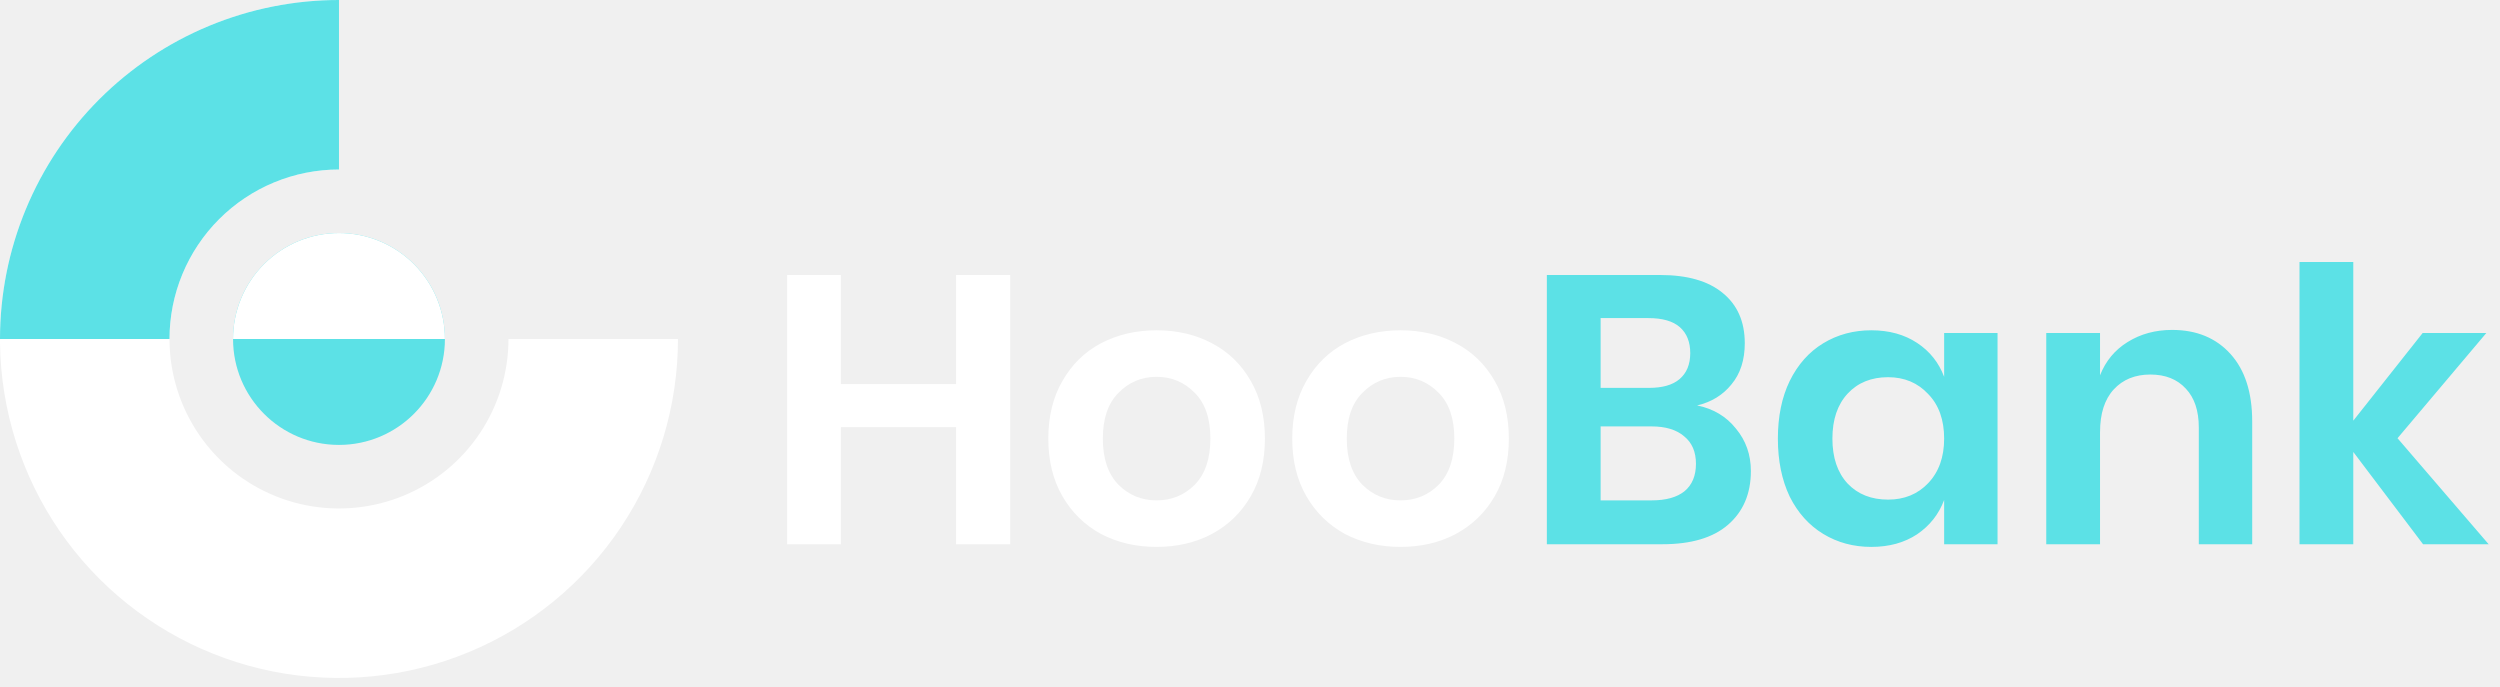
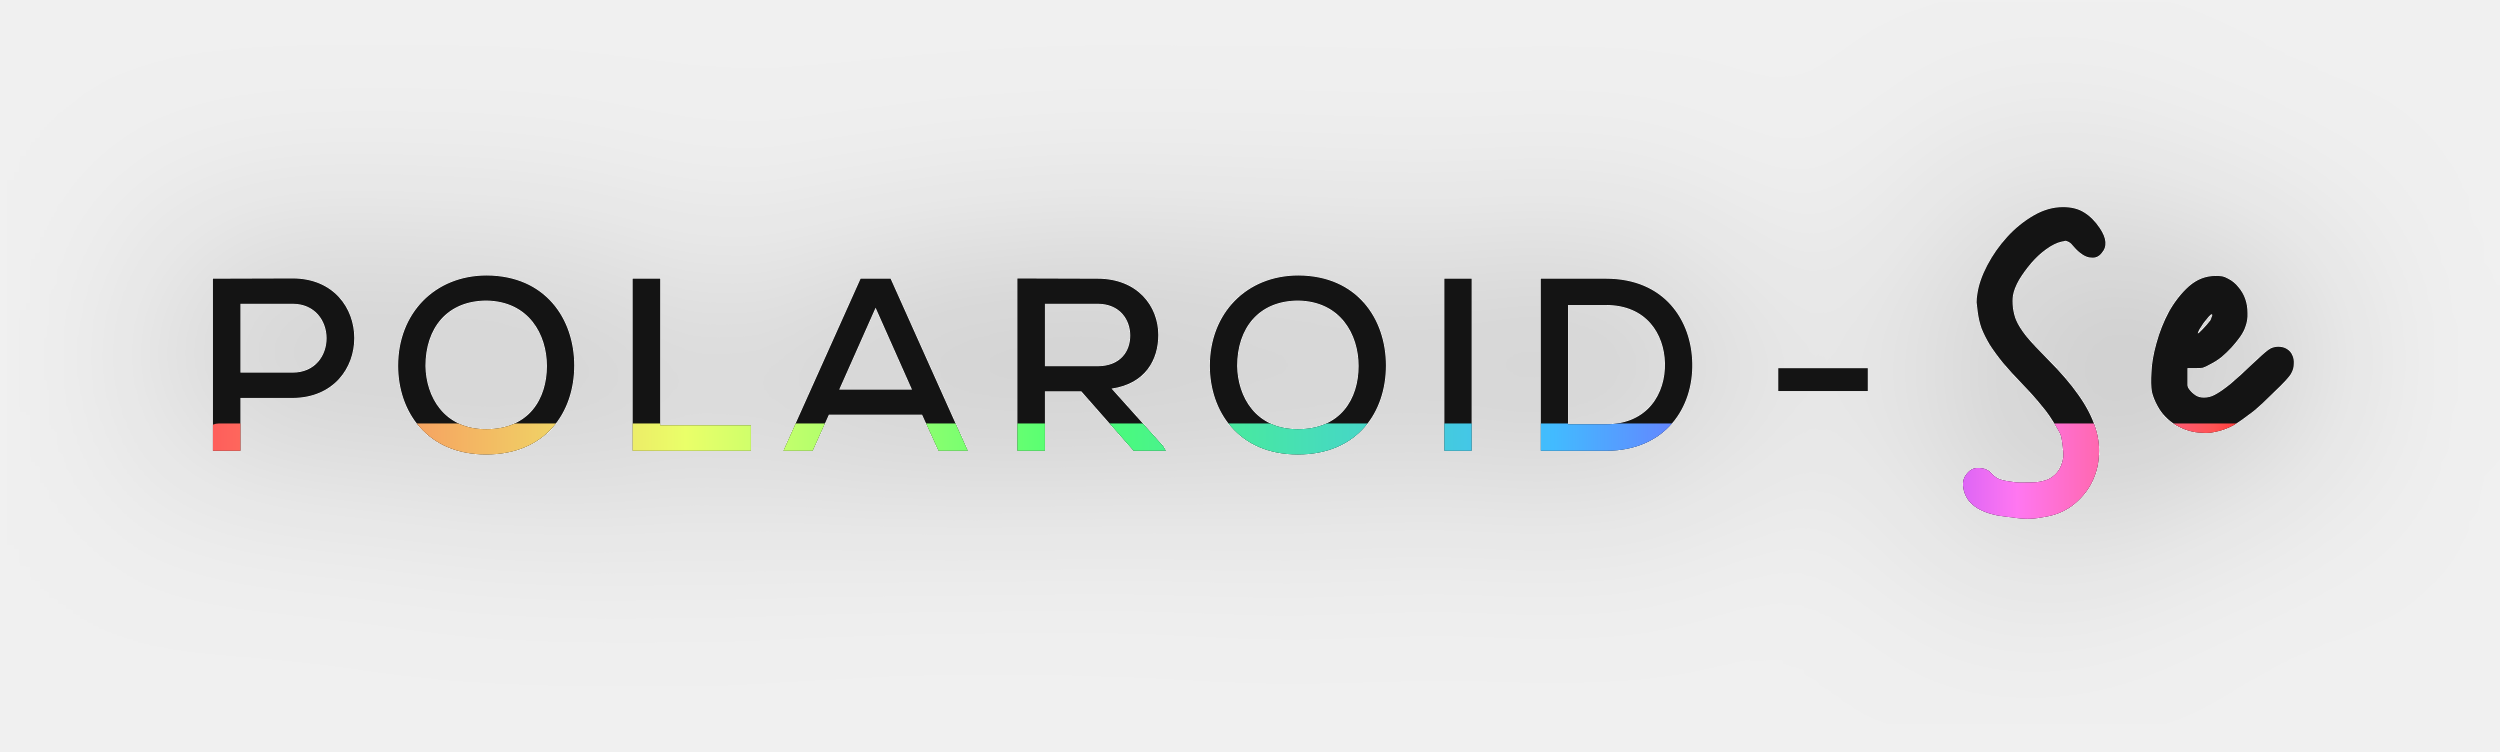
- <svg xmlns="http://www.w3.org/2000/svg" width="266" height="73" viewBox="0 0 266 73" fill="none">
-   <path d="M107.487 29.26V57.907H101.725V45.45H89.471V57.907H83.749V29.26H89.471V40.865H101.725V29.26H107.487ZM123.063 35.143C125.255 35.143 127.216 35.603 128.947 36.523C130.705 37.443 132.085 38.782 133.086 40.54C134.087 42.271 134.587 44.314 134.587 46.667C134.587 49.02 134.087 51.063 133.086 52.794C132.085 54.525 130.705 55.864 128.947 56.811C127.216 57.731 125.255 58.191 123.063 58.191C120.872 58.191 118.898 57.731 117.139 56.811C115.408 55.864 114.042 54.525 113.041 52.794C112.04 51.063 111.54 49.02 111.54 46.667C111.54 44.314 112.04 42.271 113.041 40.54C114.042 38.782 115.408 37.443 117.139 36.523C118.898 35.603 120.872 35.143 123.063 35.143ZM123.063 40.094C121.467 40.094 120.115 40.662 119.006 41.798C117.897 42.907 117.342 44.53 117.342 46.667C117.342 48.804 117.897 50.441 119.006 51.577C120.115 52.686 121.467 53.24 123.063 53.24C124.659 53.24 126.012 52.686 127.121 51.577C128.23 50.441 128.785 48.804 128.785 46.667C128.785 44.53 128.23 42.907 127.121 41.798C126.012 40.662 124.659 40.094 123.063 40.094ZM149.018 35.143C151.209 35.143 153.17 35.603 154.901 36.523C156.66 37.443 158.039 38.782 159.04 40.54C160.041 42.271 160.542 44.314 160.542 46.667C160.542 49.02 160.041 51.063 159.04 52.794C158.039 54.525 156.66 55.864 154.901 56.811C153.17 57.731 151.209 58.191 149.018 58.191C146.827 58.191 144.852 57.731 143.094 56.811C141.363 55.864 139.996 54.525 138.996 52.794C137.995 51.063 137.494 49.02 137.494 46.667C137.494 44.314 137.995 42.271 138.996 40.54C139.996 38.782 141.363 37.443 143.094 36.523C144.852 35.603 146.827 35.143 149.018 35.143ZM149.018 40.094C147.422 40.094 146.069 40.662 144.96 41.798C143.851 42.907 143.297 44.53 143.297 46.667C143.297 48.804 143.851 50.441 144.96 51.577C146.069 52.686 147.422 53.24 149.018 53.24C150.614 53.24 151.966 52.686 153.076 51.577C154.185 50.441 154.739 48.804 154.739 46.667C154.739 44.53 154.185 42.907 153.076 41.798C151.966 40.662 150.614 40.094 149.018 40.094Z" fill="white" />
-   <path d="M180.572 43.137C182.303 43.489 183.683 44.314 184.711 45.612C185.766 46.883 186.293 48.385 186.293 50.116C186.293 52.524 185.482 54.431 183.859 55.837C182.263 57.217 179.936 57.907 176.88 57.907H164.585V29.26H176.636C179.531 29.26 181.749 29.896 183.291 31.167C184.86 32.438 185.644 34.224 185.644 36.523C185.644 38.308 185.171 39.769 184.224 40.905C183.304 42.041 182.087 42.785 180.572 43.137ZM170.306 41.27H175.459C176.893 41.27 177.975 40.959 178.706 40.337C179.463 39.688 179.842 38.768 179.842 37.578C179.842 36.388 179.476 35.468 178.746 34.819C178.016 34.17 176.893 33.845 175.378 33.845H170.306V41.27ZM175.743 53.24C177.258 53.24 178.421 52.916 179.233 52.267C180.045 51.59 180.45 50.617 180.45 49.345C180.45 48.074 180.031 47.1 179.192 46.424C178.381 45.72 177.218 45.369 175.703 45.369H170.306V53.24H175.743ZM199.107 35.143C201 35.143 202.623 35.59 203.976 36.483C205.329 37.375 206.289 38.579 206.857 40.094V35.428H212.538V57.907H206.857V53.2C206.289 54.715 205.329 55.932 203.976 56.852C202.623 57.744 201 58.191 199.107 58.191C197.213 58.191 195.509 57.731 193.994 56.811C192.479 55.892 191.289 54.566 190.423 52.835C189.585 51.076 189.166 49.02 189.166 46.667C189.166 44.314 189.585 42.271 190.423 40.54C191.289 38.782 192.479 37.443 193.994 36.523C195.509 35.603 197.213 35.143 199.107 35.143ZM200.892 40.134C199.107 40.134 197.673 40.716 196.591 41.879C195.509 43.042 194.968 44.638 194.968 46.667C194.968 48.696 195.509 50.292 196.591 51.455C197.673 52.591 199.107 53.159 200.892 53.159C202.623 53.159 204.044 52.578 205.153 51.414C206.289 50.224 206.857 48.642 206.857 46.667C206.857 44.665 206.289 43.083 205.153 41.92C204.044 40.729 202.623 40.134 200.892 40.134ZM231.113 35.103C233.709 35.103 235.779 35.955 237.321 37.659C238.863 39.363 239.634 41.757 239.634 44.841V57.907H233.953V45.49C233.953 43.705 233.493 42.325 232.573 41.352C231.654 40.351 230.396 39.85 228.8 39.85C227.177 39.85 225.878 40.378 224.904 41.433C223.931 42.488 223.444 44.003 223.444 45.977V57.907H217.722V35.428H223.444V39.931C224.039 38.417 225.013 37.24 226.365 36.401C227.745 35.536 229.327 35.103 231.113 35.103ZM257.814 57.907L250.389 48.087V57.907H244.668V27.88H250.389V44.76L257.774 35.428H264.55L255.096 46.627L264.793 57.907H257.814Z" fill="#5CE1E6" />
-   <path d="M36.068 0C28.934 -8.50666e-08 21.961 2.115 16.03 6.079C10.098 10.042 5.475 15.675 2.745 22.265C0.016 28.856 -0.699 36.108 0.693 43.104C2.085 50.101 5.52 56.527 10.564 61.572C15.608 66.616 22.035 70.051 29.031 71.443C36.028 72.834 43.28 72.12 49.87 69.39C56.461 66.66 62.094 62.037 66.057 56.106C70.02 50.175 72.136 43.201 72.136 36.068L54.102 36.068C54.102 39.635 53.044 43.121 51.062 46.087C49.081 49.053 46.264 51.364 42.969 52.729C39.674 54.094 36.048 54.451 32.55 53.755C29.051 53.059 25.838 51.342 23.316 48.82C20.794 46.298 19.076 43.084 18.38 39.586C17.685 36.088 18.042 32.462 19.407 29.166C20.772 25.871 23.083 23.055 26.049 21.073C29.014 19.092 32.501 18.034 36.068 18.034L36.068 0Z" fill="white" />
-   <path d="M36.068 0C31.331 -5.64821e-08 26.641 0.933 22.265 2.745C17.889 4.558 13.913 7.215 10.564 10.564C7.215 13.913 4.558 17.889 2.745 22.265C0.933 26.641 -7.1519e-07 31.331 0 36.068L18.034 36.068C18.034 33.7 18.5 31.355 19.407 29.166C20.313 26.979 21.641 24.991 23.316 23.316C24.991 21.641 26.979 20.313 29.166 19.407C31.355 18.5 33.7 18.034 36.068 18.034L36.068 0Z" fill="#5CE1E6" />
-   <circle cx="36.068" cy="36.068" r="11.271" fill="#5CE1E6" />
-   <path d="M47.339 36.068C47.339 34.588 47.047 33.122 46.481 31.755C45.915 30.387 45.084 29.145 44.038 28.098C42.991 27.051 41.749 26.221 40.381 25.655C39.014 25.088 37.548 24.797 36.068 24.797C34.588 24.797 33.122 25.088 31.755 25.655C30.387 26.221 29.145 27.051 28.098 28.098C27.051 29.145 26.221 30.387 25.655 31.755C25.088 33.122 24.797 34.588 24.797 36.068L36.068 36.068H47.339Z" fill="white" />
+ <svg xmlns="http://www.w3.org/2000/svg" width="183" height="55" viewBox="0 0 183 55" fill="none">
+   <g filter="url(#filter0_d_19_137)">
+     <path d="M17.6 22.236H21.416C24.728 22.236 24.746 27.276 21.416 27.276H17.6V22.236ZM21.416 29.13C27.446 29.094 27.428 20.382 21.416 20.382C19.49 20.382 17.51 20.4 15.584 20.4V33H17.6V29.13H21.416ZM35.625 20.166C31.827 20.166 29.145 22.938 29.145 26.772C29.145 30.084 31.215 33.27 35.589 33.27C39.963 33.27 42.033 30.156 42.033 26.754C42.033 23.352 39.927 20.184 35.625 20.166ZM31.143 26.79C31.143 24.036 32.709 22.002 35.625 22.002C38.703 22.056 40.035 24.468 40.035 26.79C40.035 29.202 38.721 31.416 35.589 31.416C32.475 31.416 31.179 29.022 31.143 26.79ZM46.311 20.4V33H54.969V31.128H48.327V20.4H46.311ZM68.702 33H70.844L65.192 20.4H62.996L57.344 33H59.486L60.674 30.354H67.496L68.702 33ZM66.758 28.518H61.43L64.094 22.524L66.758 28.518ZM85.128 32.64L81.366 28.446C83.85 28.086 84.786 26.322 84.786 24.522C84.786 22.398 83.256 20.4 80.34 20.4C78.378 20.4 76.434 20.382 74.472 20.382V33H76.488V28.644H79.152L82.986 33H85.344L85.128 32.64ZM80.34 22.236C81.996 22.236 82.734 23.424 82.734 24.558C82.734 25.746 81.996 26.808 80.322 26.808H76.488V22.236H80.34ZM95.041 20.166C91.243 20.166 88.561 22.938 88.561 26.772C88.561 30.084 90.631 33.27 95.005 33.27C99.379 33.27 101.449 30.156 101.449 26.754C101.449 23.352 99.343 20.184 95.041 20.166ZM90.559 26.79C90.559 24.036 92.125 22.002 95.041 22.002C98.119 22.056 99.451 24.468 99.451 26.79C99.451 29.202 98.137 31.416 95.005 31.416C91.891 31.416 90.595 29.022 90.559 26.79ZM107.725 33V20.4H105.727V33H107.725ZM112.785 20.4V33C114.297 33 116.043 33 117.555 33C121.965 33 123.945 29.778 123.873 26.592C123.819 23.478 121.857 20.4 117.555 20.4H112.785ZM114.783 22.326H117.555C120.525 22.326 121.821 24.45 121.875 26.574C121.929 28.788 120.633 31.056 117.555 31.056H114.783V22.326Z" fill="#141414" />
+     <path d="M143.904 34.76C144.128 34.443 144.389 34.275 144.688 34.256H144.828C145.015 34.256 145.183 34.284 145.332 34.34C145.5 34.396 145.659 34.508 145.808 34.676C145.995 34.881 146.2 35.021 146.424 35.096C146.648 35.171 146.993 35.236 147.46 35.292C147.591 35.311 147.712 35.32 147.824 35.32C147.936 35.32 148.057 35.32 148.188 35.32C148.505 35.32 148.804 35.311 149.084 35.292C149.383 35.255 149.653 35.189 149.896 35.096C150.139 34.984 150.353 34.825 150.54 34.62C150.727 34.415 150.867 34.144 150.96 33.808C151.016 33.603 151.044 33.444 151.044 33.332C151.044 33.22 151.025 32.996 150.988 32.66C150.951 32.343 150.913 32.109 150.876 31.96C150.839 31.811 150.745 31.615 150.596 31.372C150.223 30.7 149.84 30.14 149.448 29.692C149.075 29.225 148.627 28.721 148.104 28.18C147.507 27.564 147.012 27.023 146.62 26.556C146.228 26.071 145.901 25.623 145.64 25.212C145.397 24.801 145.201 24.409 145.052 24.036C144.921 23.663 144.828 23.261 144.772 22.832C144.735 22.571 144.707 22.337 144.688 22.132C144.688 21.927 144.707 21.721 144.744 21.516C144.837 20.863 145.08 20.163 145.472 19.416C145.864 18.669 146.349 17.979 146.928 17.344C147.507 16.709 148.151 16.187 148.86 15.776C149.569 15.365 150.288 15.16 151.016 15.16C151.632 15.16 152.145 15.291 152.556 15.552C152.985 15.813 153.368 16.196 153.704 16.7C154.208 17.447 154.255 18.053 153.844 18.52C153.639 18.781 153.387 18.893 153.088 18.856C152.752 18.856 152.379 18.651 151.968 18.24C151.893 18.147 151.809 18.053 151.716 17.96C151.641 17.867 151.576 17.801 151.52 17.764C151.445 17.708 151.343 17.661 151.212 17.624C151.175 17.624 151.137 17.633 151.1 17.652C151.063 17.652 151.007 17.661 150.932 17.68C150.577 17.755 150.195 17.941 149.784 18.24C149.392 18.52 149.028 18.856 148.692 19.248C148.356 19.64 148.057 20.051 147.796 20.48C147.553 20.909 147.404 21.292 147.348 21.628C147.311 21.871 147.311 22.179 147.348 22.552C147.404 22.907 147.479 23.196 147.572 23.42C147.721 23.775 147.973 24.176 148.328 24.624C148.701 25.072 149.215 25.623 149.868 26.276C150.82 27.228 151.576 28.105 152.136 28.908C152.696 29.692 153.107 30.476 153.368 31.26C153.592 31.932 153.685 32.595 153.648 33.248C153.629 33.901 153.489 34.517 153.228 35.096C152.985 35.656 152.631 36.16 152.164 36.608C151.716 37.056 151.184 37.392 150.568 37.616C150.251 37.728 149.896 37.812 149.504 37.868C149.112 37.943 148.748 37.98 148.412 37.98C148.281 37.98 148.104 37.971 147.88 37.952C147.675 37.933 147.46 37.905 147.236 37.868C147.012 37.849 146.788 37.821 146.564 37.784C146.359 37.765 146.191 37.737 146.06 37.7C144.641 37.383 143.857 36.711 143.708 35.684C143.652 35.329 143.717 35.021 143.904 34.76ZM157.489 27.256C157.507 26.64 157.629 25.931 157.853 25.128C158.077 24.307 158.385 23.532 158.777 22.804C159.187 22.076 159.673 21.46 160.233 20.956C160.811 20.452 161.455 20.2 162.165 20.2C162.407 20.2 162.575 20.209 162.669 20.228C162.781 20.247 162.921 20.303 163.089 20.396C163.387 20.545 163.639 20.751 163.845 21.012C164.069 21.273 164.237 21.563 164.349 21.88C164.461 22.197 164.517 22.543 164.517 22.916C164.535 23.271 164.479 23.616 164.349 23.952C164.274 24.176 164.143 24.419 163.957 24.68C163.77 24.941 163.565 25.193 163.341 25.436C163.117 25.679 162.874 25.912 162.613 26.136C162.351 26.341 162.09 26.509 161.829 26.64C161.567 26.789 161.371 26.883 161.241 26.92C161.129 26.939 160.942 26.948 160.681 26.948H160.121V27.62C160.121 27.881 160.121 28.077 160.121 28.208C160.139 28.32 160.186 28.423 160.261 28.516C160.391 28.684 160.541 28.824 160.709 28.936C160.877 29.048 161.082 29.104 161.325 29.104C161.605 29.104 161.866 29.039 162.109 28.908C162.407 28.759 162.799 28.488 163.285 28.096C163.77 27.685 164.293 27.209 164.853 26.668C165.151 26.388 165.394 26.164 165.581 25.996C165.767 25.828 165.926 25.697 166.057 25.604C166.187 25.511 166.299 25.455 166.393 25.436C166.505 25.399 166.626 25.38 166.757 25.38C167.018 25.38 167.233 25.436 167.401 25.548C167.587 25.66 167.718 25.809 167.793 25.996C167.886 26.183 167.923 26.397 167.905 26.64C167.905 26.883 167.839 27.116 167.709 27.34C167.653 27.452 167.513 27.629 167.289 27.872C167.065 28.115 166.803 28.376 166.505 28.656C166.225 28.936 165.935 29.216 165.637 29.496C165.357 29.757 165.123 29.963 164.937 30.112C164.358 30.56 163.882 30.896 163.509 31.12C163.135 31.325 162.753 31.475 162.361 31.568C162.211 31.605 162.025 31.643 161.801 31.68C161.577 31.699 161.362 31.699 161.157 31.68C160.522 31.661 159.897 31.475 159.281 31.12C158.683 30.747 158.235 30.28 157.937 29.72C157.731 29.347 157.591 28.992 157.517 28.656C157.461 28.301 157.451 27.835 157.489 27.256ZM160.877 24.4C160.877 24.419 160.914 24.4 160.989 24.344C161.063 24.269 161.147 24.185 161.241 24.092C161.353 23.98 161.455 23.868 161.549 23.756C161.661 23.625 161.745 23.523 161.801 23.448C161.838 23.373 161.866 23.299 161.885 23.224C161.922 23.149 161.941 23.093 161.941 23.056C161.922 23.019 161.913 23 161.913 23C161.857 23 161.773 23.065 161.661 23.196C161.549 23.327 161.427 23.476 161.297 23.644C161.185 23.812 161.082 23.971 160.989 24.12C160.914 24.269 160.877 24.363 160.877 24.4Z" fill="#141414" />
+     <path d="M130.17 28.626H136.722V26.952H130.17V28.626Z" fill="#141414" />
+   </g>
+   <mask id="mask0_19_137" style="mask-type:alpha" maskUnits="userSpaceOnUse" x="15" y="15" width="153" height="23">
+     <path d="M17.6 22.236H21.416C24.728 22.236 24.746 27.276 21.416 27.276H17.6V22.236ZM21.416 29.13C27.446 29.094 27.428 20.382 21.416 20.382C19.49 20.382 17.51 20.4 15.584 20.4V33H17.6V29.13H21.416ZM35.625 20.166C31.827 20.166 29.145 22.938 29.145 26.772C29.145 30.084 31.215 33.27 35.589 33.27C39.963 33.27 42.033 30.156 42.033 26.754C42.033 23.352 39.927 20.184 35.625 20.166ZM31.143 26.79C31.143 24.036 32.709 22.002 35.625 22.002C38.703 22.056 40.035 24.468 40.035 26.79C40.035 29.202 38.721 31.416 35.589 31.416C32.475 31.416 31.179 29.022 31.143 26.79ZM46.311 20.4V33H54.969V31.128H48.327V20.4H46.311ZM68.702 33H70.844L65.192 20.4H62.996L57.344 33H59.486L60.674 30.354H67.496L68.702 33ZM66.758 28.518H61.43L64.094 22.524L66.758 28.518ZM85.128 32.64L81.366 28.446C83.85 28.086 84.786 26.322 84.786 24.522C84.786 22.398 83.256 20.4 80.34 20.4C78.378 20.4 76.434 20.382 74.472 20.382V33H76.488V28.644H79.152L82.986 33H85.344L85.128 32.64ZM80.34 22.236C81.996 22.236 82.734 23.424 82.734 24.558C82.734 25.746 81.996 26.808 80.322 26.808H76.488V22.236H80.34ZM95.041 20.166C91.243 20.166 88.561 22.938 88.561 26.772C88.561 30.084 90.631 33.27 95.005 33.27C99.379 33.27 101.449 30.156 101.449 26.754C101.449 23.352 99.343 20.184 95.041 20.166ZM90.559 26.79C90.559 24.036 92.125 22.002 95.041 22.002C98.119 22.056 99.451 24.468 99.451 26.79C99.451 29.202 98.137 31.416 95.005 31.416C91.891 31.416 90.595 29.022 90.559 26.79ZM107.725 33V20.4H105.727V33H107.725ZM112.785 20.4V33C114.297 33 116.043 33 117.555 33C121.965 33 123.945 29.778 123.873 26.592C123.819 23.478 121.857 20.4 117.555 20.4H112.785ZM114.783 22.326H117.555C120.525 22.326 121.821 24.45 121.875 26.574C121.929 28.788 120.633 31.056 117.555 31.056H114.783V22.326Z" fill="#141414" />
+     <path d="M143.904 34.76C144.128 34.443 144.389 34.275 144.688 34.256H144.828C145.015 34.256 145.183 34.284 145.332 34.34C145.5 34.396 145.659 34.508 145.808 34.676C145.995 34.881 146.2 35.021 146.424 35.096C146.648 35.171 146.993 35.236 147.46 35.292C147.591 35.311 147.712 35.32 147.824 35.32C147.936 35.32 148.057 35.32 148.188 35.32C148.505 35.32 148.804 35.311 149.084 35.292C149.383 35.255 149.653 35.189 149.896 35.096C150.139 34.984 150.353 34.825 150.54 34.62C150.727 34.415 150.867 34.144 150.96 33.808C151.016 33.603 151.044 33.444 151.044 33.332C151.044 33.22 151.025 32.996 150.988 32.66C150.951 32.343 150.913 32.109 150.876 31.96C150.839 31.811 150.745 31.615 150.596 31.372C150.223 30.7 149.84 30.14 149.448 29.692C149.075 29.225 148.627 28.721 148.104 28.18C147.507 27.564 147.012 27.023 146.62 26.556C146.228 26.071 145.901 25.623 145.64 25.212C145.397 24.801 145.201 24.409 145.052 24.036C144.921 23.663 144.828 23.261 144.772 22.832C144.735 22.571 144.707 22.337 144.688 22.132C144.688 21.927 144.707 21.721 144.744 21.516C144.837 20.863 145.08 20.163 145.472 19.416C145.864 18.669 146.349 17.979 146.928 17.344C147.507 16.709 148.151 16.187 148.86 15.776C149.569 15.365 150.288 15.16 151.016 15.16C151.632 15.16 152.145 15.291 152.556 15.552C152.985 15.813 153.368 16.196 153.704 16.7C154.208 17.447 154.255 18.053 153.844 18.52C153.639 18.781 153.387 18.893 153.088 18.856C152.752 18.856 152.379 18.651 151.968 18.24C151.893 18.147 151.809 18.053 151.716 17.96C151.641 17.867 151.576 17.801 151.52 17.764C151.445 17.708 151.343 17.661 151.212 17.624C151.175 17.624 151.137 17.633 151.1 17.652C151.063 17.652 151.007 17.661 150.932 17.68C150.577 17.755 150.195 17.941 149.784 18.24C149.392 18.52 149.028 18.856 148.692 19.248C148.356 19.64 148.057 20.051 147.796 20.48C147.553 20.909 147.404 21.292 147.348 21.628C147.311 21.871 147.311 22.179 147.348 22.552C147.404 22.907 147.479 23.196 147.572 23.42C147.721 23.775 147.973 24.176 148.328 24.624C148.701 25.072 149.215 25.623 149.868 26.276C150.82 27.228 151.576 28.105 152.136 28.908C152.696 29.692 153.107 30.476 153.368 31.26C153.592 31.932 153.685 32.595 153.648 33.248C153.629 33.901 153.489 34.517 153.228 35.096C152.985 35.656 152.631 36.16 152.164 36.608C151.716 37.056 151.184 37.392 150.568 37.616C150.251 37.728 149.896 37.812 149.504 37.868C149.112 37.943 148.748 37.98 148.412 37.98C148.281 37.98 148.104 37.971 147.88 37.952C147.675 37.933 147.46 37.905 147.236 37.868C147.012 37.849 146.788 37.821 146.564 37.784C146.359 37.765 146.191 37.737 146.06 37.7C144.641 37.383 143.857 36.711 143.708 35.684C143.652 35.329 143.717 35.021 143.904 34.76ZM157.489 27.256C157.507 26.64 157.629 25.931 157.853 25.128C158.077 24.307 158.385 23.532 158.777 22.804C159.187 22.076 159.673 21.46 160.233 20.956C160.811 20.452 161.455 20.2 162.165 20.2C162.407 20.2 162.575 20.209 162.669 20.228C162.781 20.247 162.921 20.303 163.089 20.396C163.387 20.545 163.639 20.751 163.845 21.012C164.069 21.273 164.237 21.563 164.349 21.88C164.461 22.197 164.517 22.543 164.517 22.916C164.535 23.271 164.479 23.616 164.349 23.952C164.274 24.176 164.143 24.419 163.957 24.68C163.77 24.941 163.565 25.193 163.341 25.436C163.117 25.679 162.874 25.912 162.613 26.136C162.351 26.341 162.09 26.509 161.829 26.64C161.567 26.789 161.371 26.883 161.241 26.92C161.129 26.939 160.942 26.948 160.681 26.948H160.121V27.62C160.121 27.881 160.121 28.077 160.121 28.208C160.139 28.32 160.186 28.423 160.261 28.516C160.391 28.684 160.541 28.824 160.709 28.936C160.877 29.048 161.082 29.104 161.325 29.104C161.605 29.104 161.866 29.039 162.109 28.908C162.407 28.759 162.799 28.488 163.285 28.096C163.77 27.685 164.293 27.209 164.853 26.668C165.151 26.388 165.394 26.164 165.581 25.996C165.767 25.828 165.926 25.697 166.057 25.604C166.187 25.511 166.299 25.455 166.393 25.436C166.505 25.399 166.626 25.38 166.757 25.38C167.018 25.38 167.233 25.436 167.401 25.548C167.587 25.66 167.718 25.809 167.793 25.996C167.886 26.183 167.923 26.397 167.905 26.64C167.905 26.883 167.839 27.116 167.709 27.34C167.653 27.452 167.513 27.629 167.289 27.872C167.065 28.115 166.803 28.376 166.505 28.656C166.225 28.936 165.935 29.216 165.637 29.496C165.357 29.757 165.123 29.963 164.937 30.112C164.358 30.56 163.882 30.896 163.509 31.12C163.135 31.325 162.753 31.475 162.361 31.568C162.211 31.605 162.025 31.643 161.801 31.68C161.577 31.699 161.362 31.699 161.157 31.68C160.522 31.661 159.897 31.475 159.281 31.12C158.683 30.747 158.235 30.28 157.937 29.72C157.731 29.347 157.591 28.992 157.517 28.656C157.461 28.301 157.451 27.835 157.489 27.256ZM160.877 24.4C160.877 24.419 160.914 24.4 160.989 24.344C161.063 24.269 161.147 24.185 161.241 24.092C161.353 23.98 161.455 23.868 161.549 23.756C161.661 23.625 161.745 23.523 161.801 23.448C161.838 23.373 161.866 23.299 161.885 23.224C161.922 23.149 161.941 23.093 161.941 23.056C161.922 23.019 161.913 23 161.913 23C161.857 23 161.773 23.065 161.661 23.196C161.549 23.327 161.427 23.476 161.297 23.644C161.185 23.812 161.082 23.971 160.989 24.12C160.914 24.269 160.877 24.363 160.877 24.4Z" fill="#141414" />
+     <path d="M130.17 28.626H136.722V26.952H130.17V28.626Z" fill="#141414" />
+   </mask>
+   <g mask="url(#mask0_19_137)">
+     <g filter="url(#filter1_d_19_137)">
+       <rect x="15" y="31" width="153" height="8" rx="1" fill="url(#paint0_linear_19_137)" />
+     </g>
+   </g>
+   <defs>
+     <filter id="filter0_d_19_137" x="0.584" y="0.16" width="182.349" height="52.82" filterUnits="userSpaceOnUse" color-interpolation-filters="sRGB">
+       <feFlood flood-opacity="0" result="BackgroundImageFix" />
+       <feColorMatrix in="SourceAlpha" type="matrix" values="0 0 0 0 0 0 0 0 0 0 0 0 0 0 0 0 0 0 127 0" result="hardAlpha" />
+       <feOffset />
+       <feGaussianBlur stdDeviation="7.5" />
+       <feComposite in2="hardAlpha" operator="out" />
+       <feColorMatrix type="matrix" values="0 0 0 0 0 0 0 0 0 0 0 0 0 0 0 0 0 0 0.5 0" />
+       <feBlend mode="normal" in2="BackgroundImageFix" result="effect1_dropShadow_19_137" />
+       <feBlend mode="normal" in="SourceGraphic" in2="effect1_dropShadow_19_137" result="shape" />
+     </filter>
+     <filter id="filter1_d_19_137" x="11" y="31" width="161" height="16" filterUnits="userSpaceOnUse" color-interpolation-filters="sRGB">
+       <feFlood flood-opacity="0" result="BackgroundImageFix" />
+       <feColorMatrix in="SourceAlpha" type="matrix" values="0 0 0 0 0 0 0 0 0 0 0 0 0 0 0 0 0 0 127 0" result="hardAlpha" />
+       <feOffset dy="4" />
+       <feGaussianBlur stdDeviation="2" />
+       <feComposite in2="hardAlpha" operator="out" />
+       <feColorMatrix type="matrix" values="0 0 0 0 0 0 0 0 0 0 0 0 0 0 0 0 0 0 0.25 0" />
+       <feBlend mode="normal" in2="BackgroundImageFix" result="effect1_dropShadow_19_137" />
+       <feBlend mode="normal" in="SourceGraphic" in2="effect1_dropShadow_19_137" result="shape" />
+     </filter>
+     <linearGradient id="paint0_linear_19_137" x1="15" y1="35" x2="168" y2="35" gradientUnits="userSpaceOnUse">
+       <stop stop-color="#FF5B5B" />
+       <stop offset="0.23" stop-color="#EAFF69" />
+       <stop offset="0.42" stop-color="#4BFF73" />
+       <stop offset="0.645" stop-color="#42BBFF" />
+       <stop offset="0.782" stop-color="#923DFF" />
+       <stop offset="0.867" stop-color="#FF77F1" />
+       <stop offset="0.961" stop-color="#FF5353" />
+       <stop offset="1" stop-color="#FF0000" />
+     </linearGradient>
+   </defs>
</svg>
